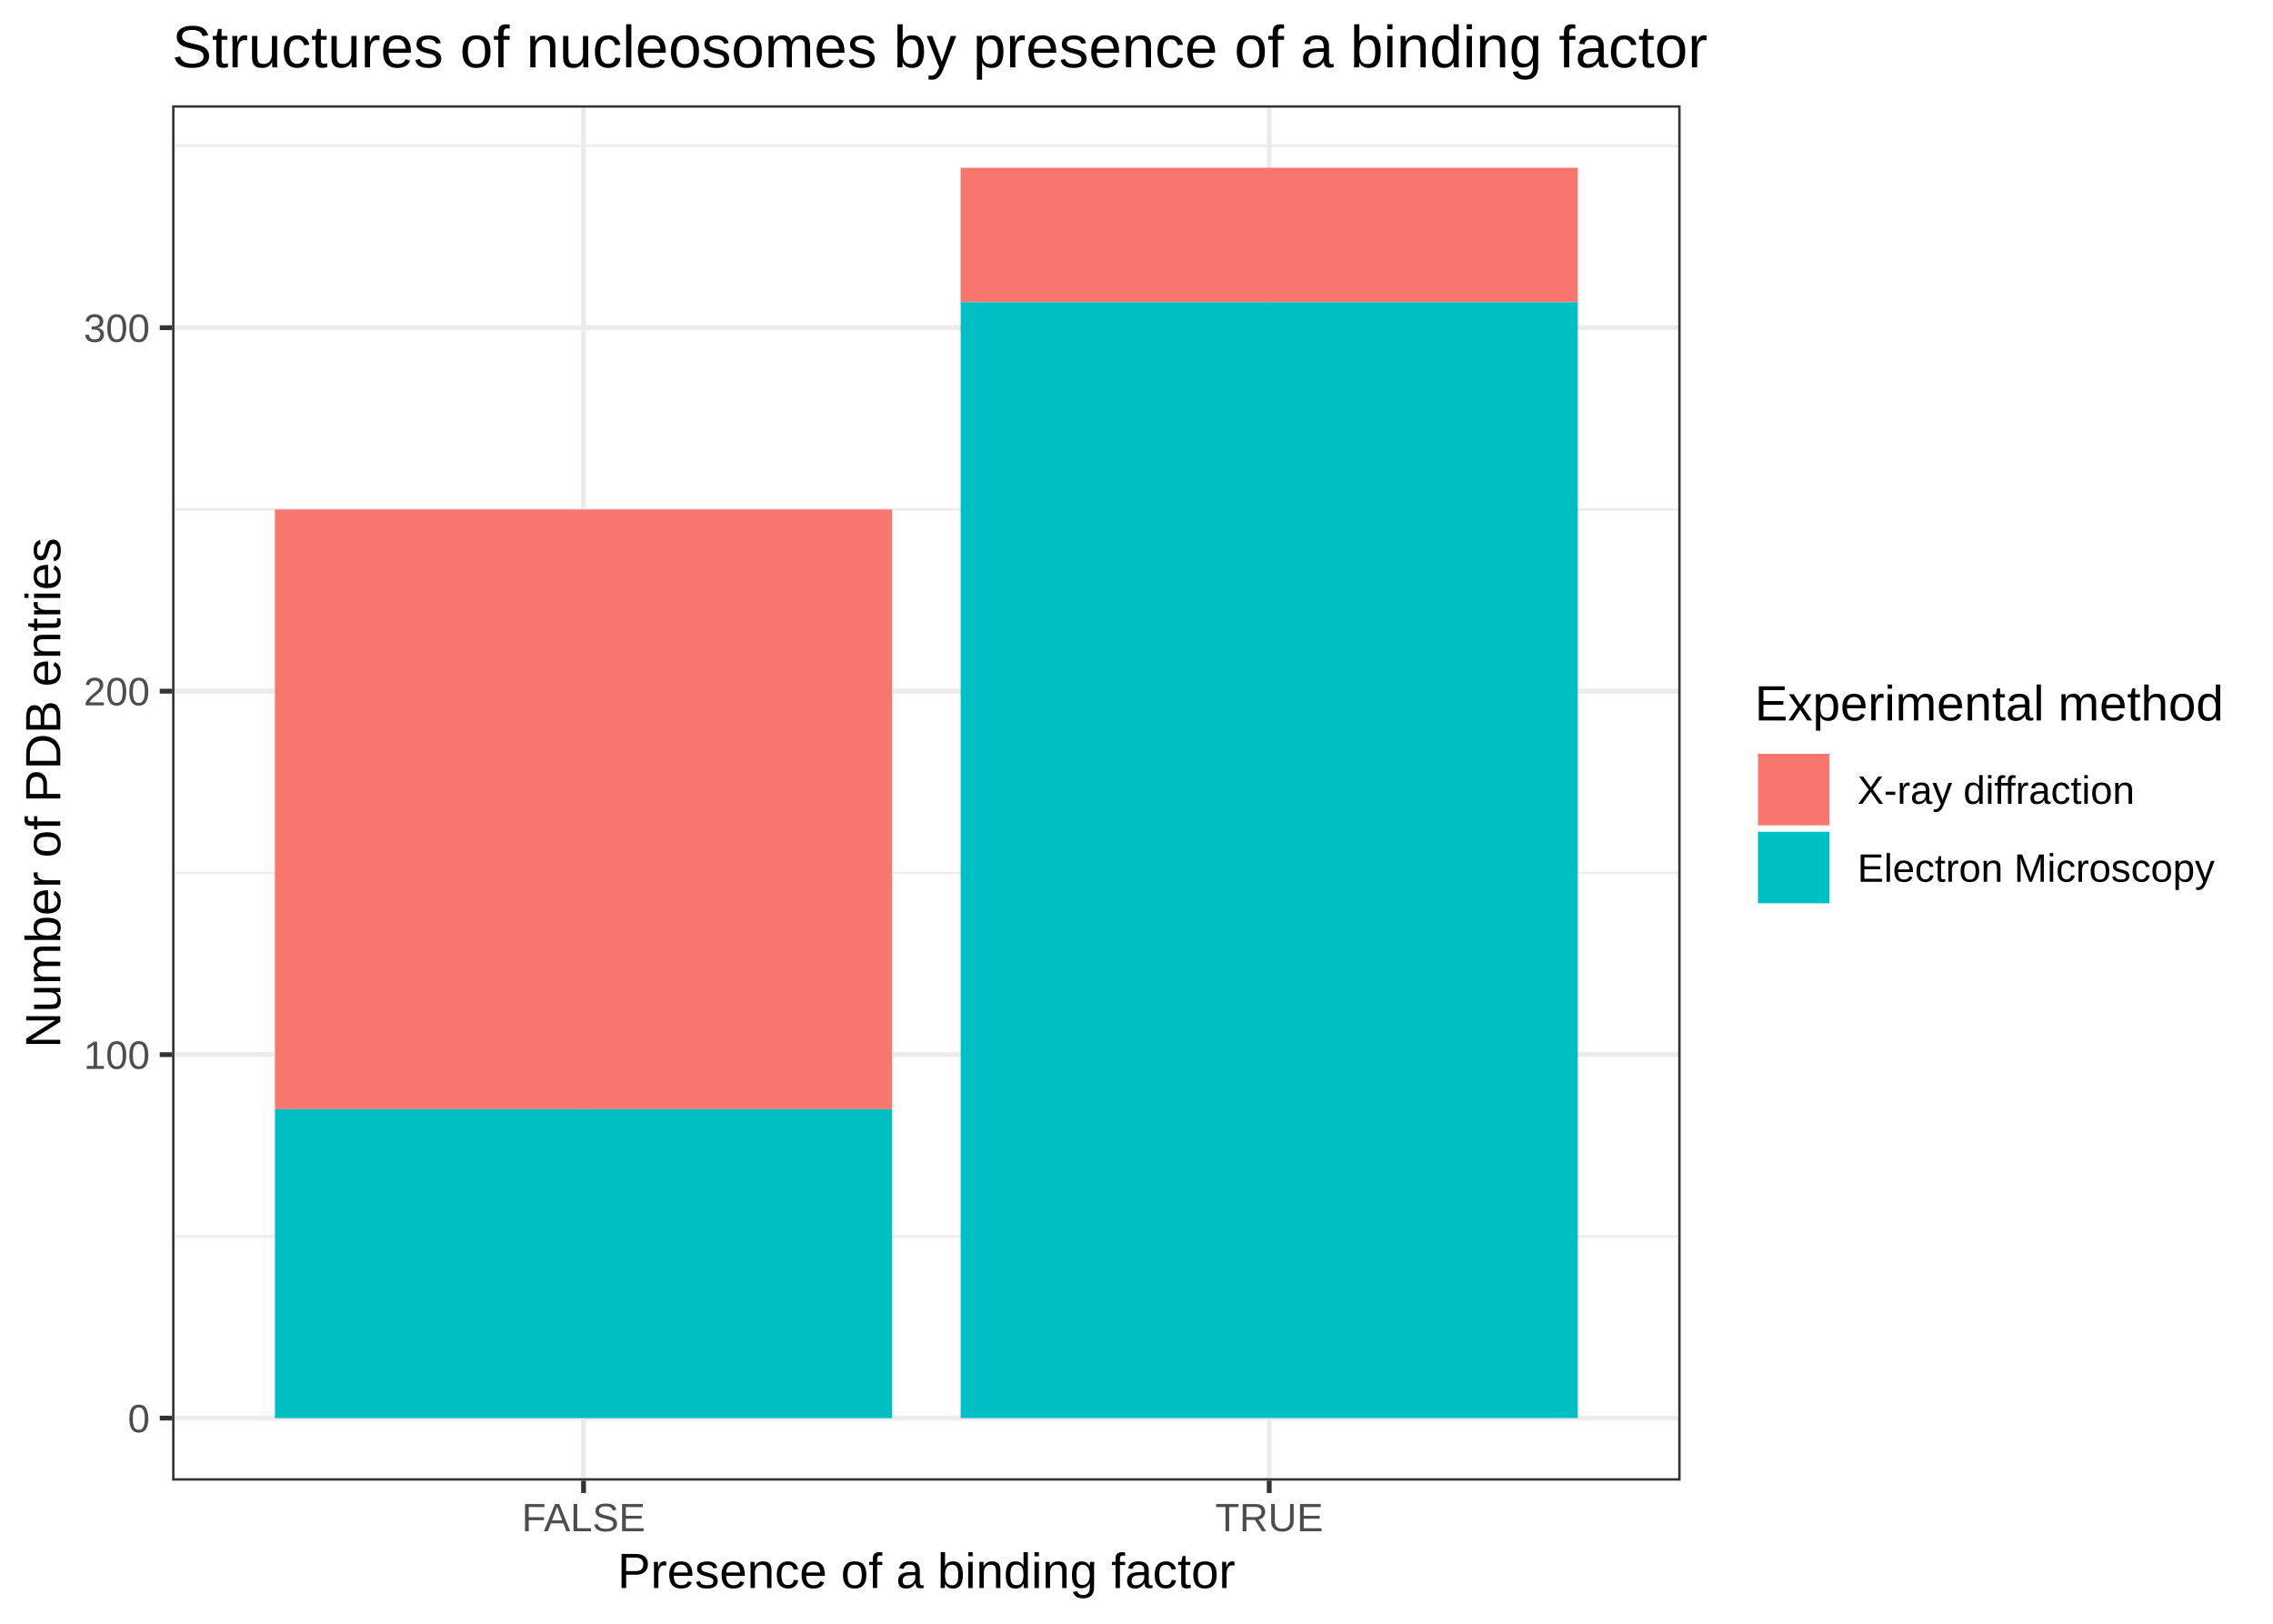
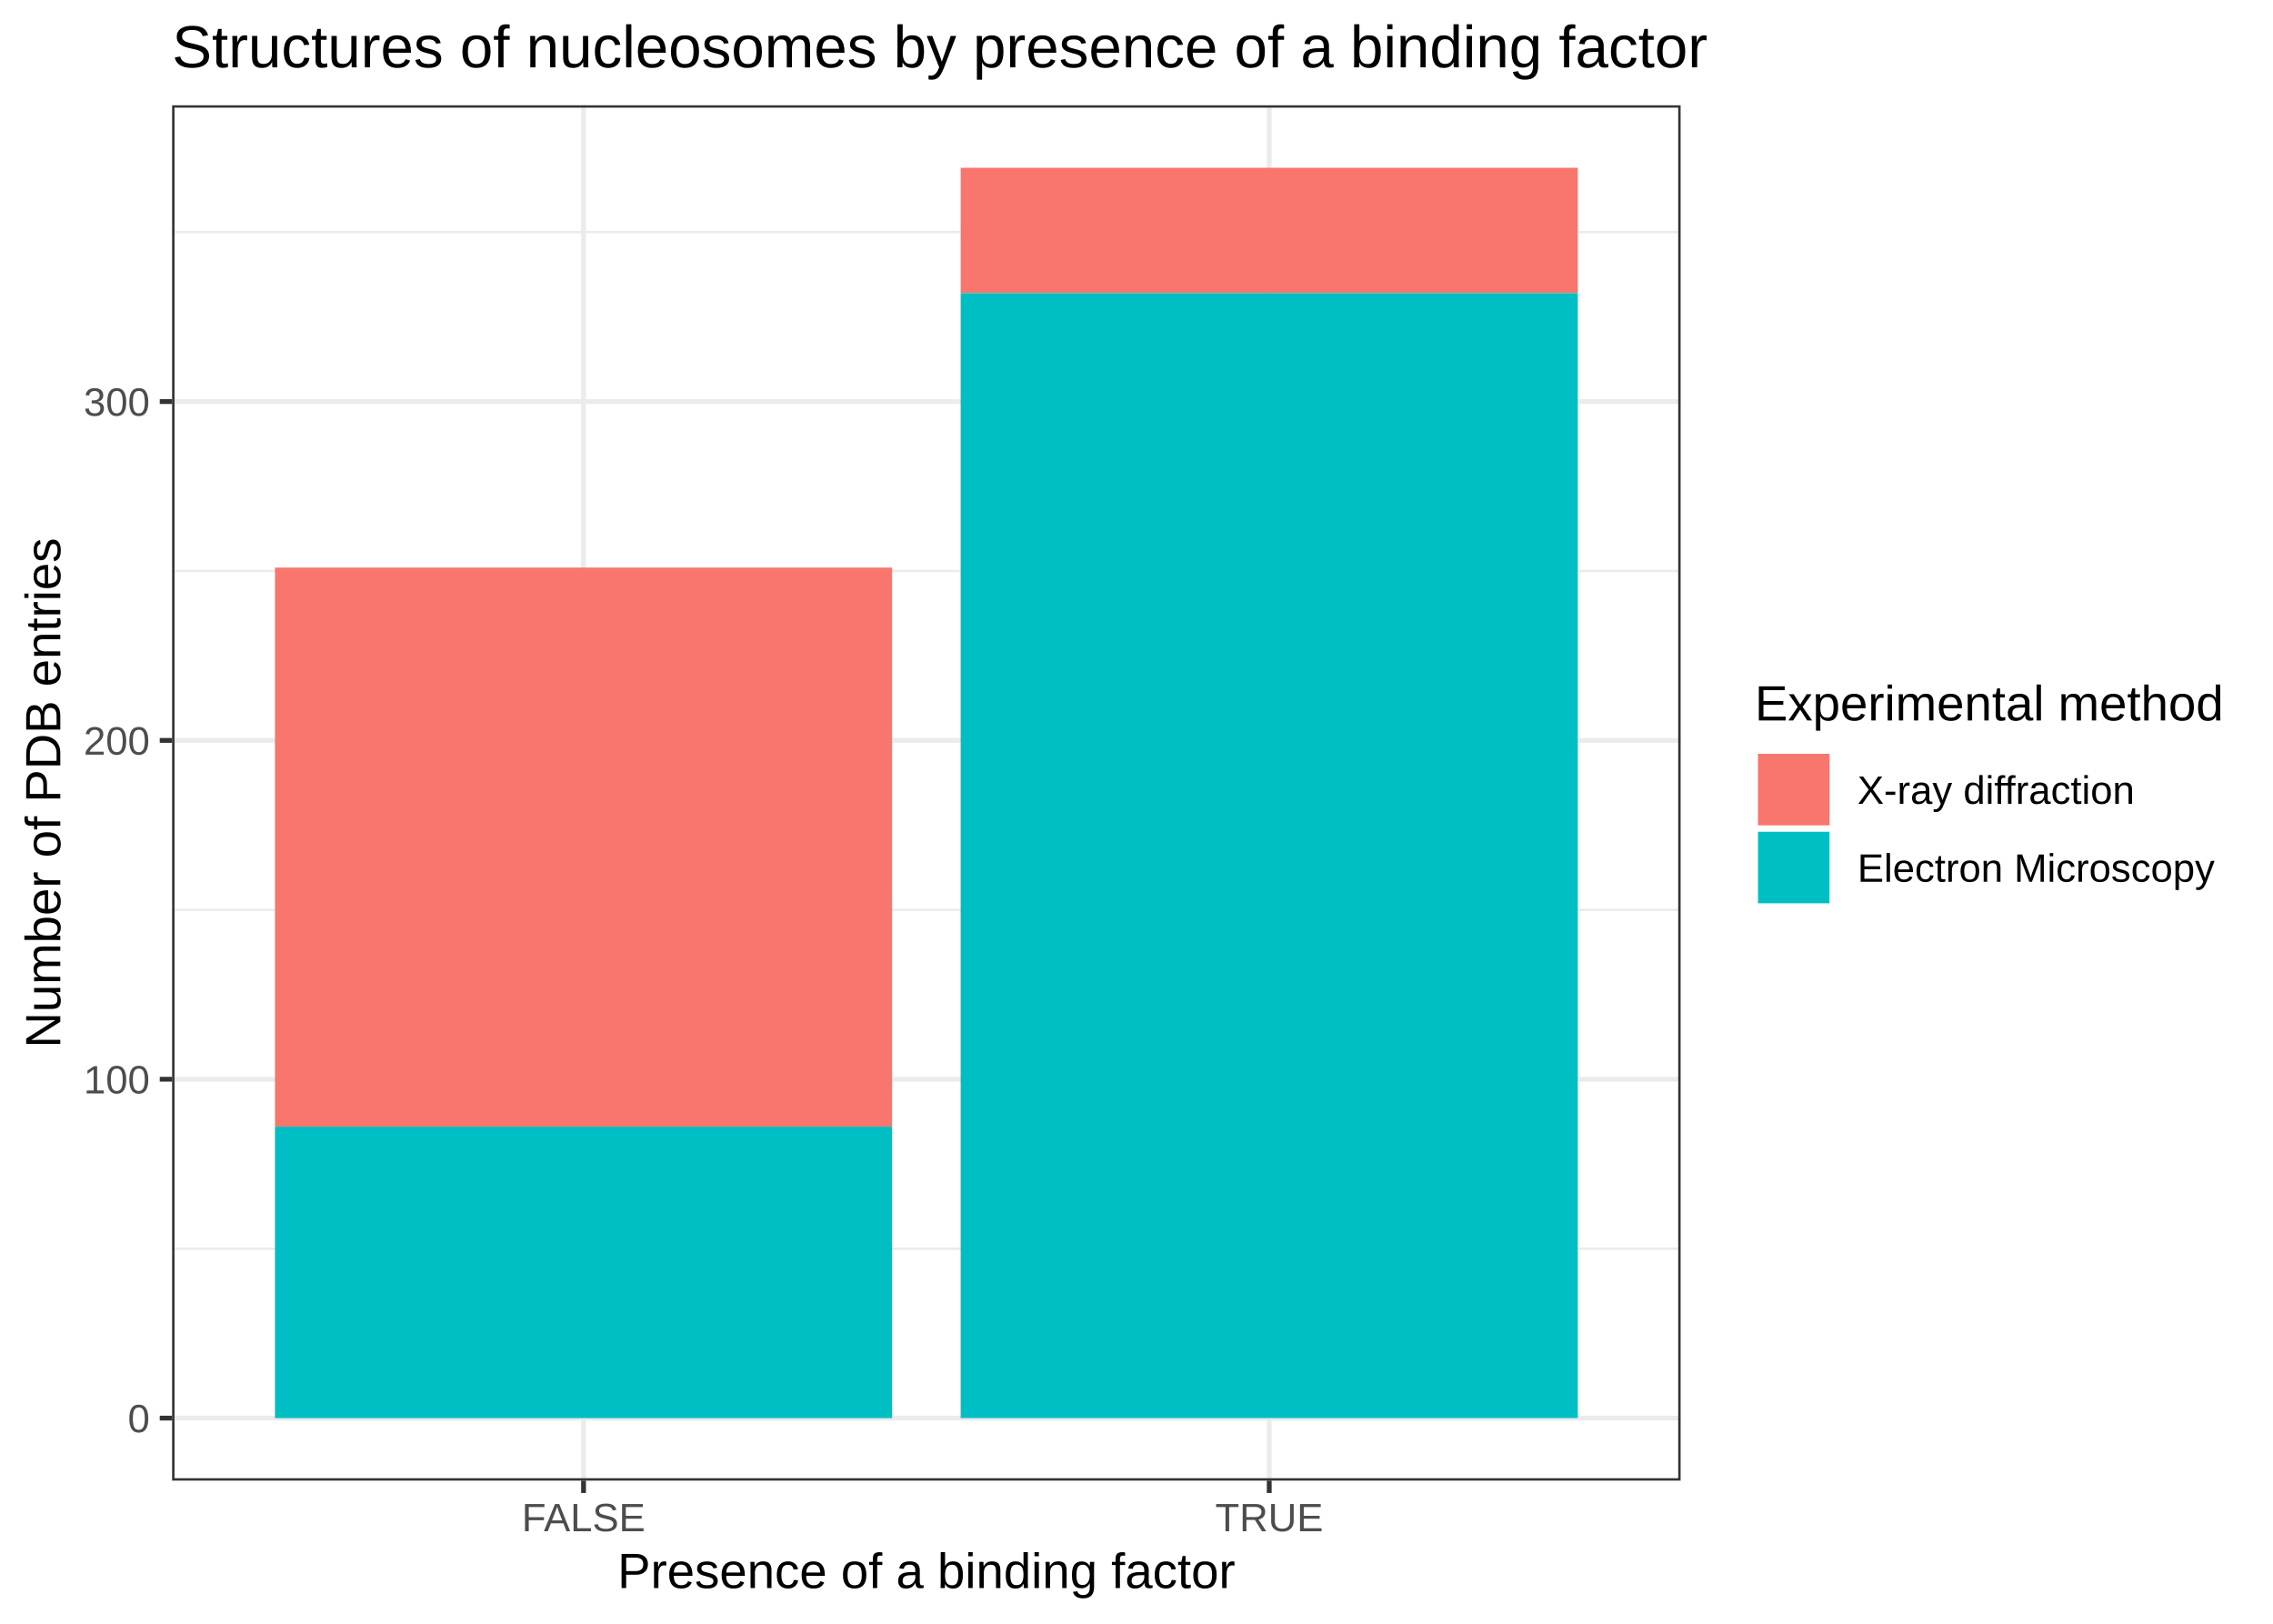
<svg xmlns="http://www.w3.org/2000/svg" class="svglite" width="504.00pt" height="360.00pt" viewBox="0 0 504.00 360.00">
  <defs>
    <style type="text/css">
    .svglite line, .svglite polyline, .svglite polygon, .svglite path, .svglite rect, .svglite circle {
      fill: none;
      stroke: #000000;
      stroke-linecap: round;
      stroke-linejoin: round;
      stroke-miterlimit: 10.00;
    }
    .svglite text {
      white-space: pre;
    }
  </style>
  </defs>
  <rect width="100%" height="100%" style="stroke: none; fill: #FFFFFF;" />
  <defs>
    <clipPath id="cpMC4wMHw1MDQuMDB8MC4wMHwzNjAuMDA=">
      <rect x="0.00" y="0.00" width="504.00" height="360.00" />
    </clipPath>
  </defs>
  <g clip-path="url(#cpMC4wMHw1MDQuMDB8MC4wMHwzNjAuMDA=)">
    <rect x="0.00" y="0.00" width="504.00" height="360.00" style="stroke-width: 1.07; stroke: #FFFFFF; fill: #FFFFFF;" />
  </g>
  <defs>
    <clipPath id="cpMzguMTZ8MzcyLjY1fDIzLjM0fDMyOC4yNw==">
      <rect x="38.16" y="23.34" width="334.49" height="304.93" />
    </clipPath>
  </defs>
  <g clip-path="url(#cpMzguMTZ8MzcyLjY1fDIzLjM0fDMyOC4yNw==)">
    <rect x="38.16" y="23.34" width="334.49" height="304.93" style="stroke-width: 1.07; stroke: none; fill: #FFFFFF;" />
-     <polyline points="38.16,274.11 372.65,274.11 " style="stroke-width: 0.53; stroke: #EBEBEB; stroke-linecap: butt;" />
-     <polyline points="38.16,193.53 372.65,193.53 " style="stroke-width: 0.53; stroke: #EBEBEB; stroke-linecap: butt;" />
-     <polyline points="38.16,112.95 372.65,112.95 " style="stroke-width: 0.53; stroke: #EBEBEB; stroke-linecap: butt;" />
-     <polyline points="38.16,32.36 372.65,32.36 " style="stroke-width: 0.53; stroke: #EBEBEB; stroke-linecap: butt;" />
+     <polyline points="38.16,276.84 372.65,276.84 " style="stroke-width: 0.53; stroke: #EBEBEB; stroke-linecap: butt;" />
+     <polyline points="38.16,201.72 372.65,201.72 " style="stroke-width: 0.53; stroke: #EBEBEB; stroke-linecap: butt;" />
+     <polyline points="38.16,126.59 372.65,126.59 " style="stroke-width: 0.53; stroke: #EBEBEB; stroke-linecap: butt;" />
+     <polyline points="38.16,51.47 372.65,51.47 " style="stroke-width: 0.53; stroke: #EBEBEB; stroke-linecap: butt;" />
    <polyline points="38.16,314.41 372.65,314.41 " style="stroke-width: 1.07; stroke: #EBEBEB; stroke-linecap: butt;" />
-     <polyline points="38.16,233.82 372.65,233.82 " style="stroke-width: 1.07; stroke: #EBEBEB; stroke-linecap: butt;" />
-     <polyline points="38.16,153.24 372.65,153.24 " style="stroke-width: 1.07; stroke: #EBEBEB; stroke-linecap: butt;" />
-     <polyline points="38.16,72.65 372.65,72.65 " style="stroke-width: 1.07; stroke: #EBEBEB; stroke-linecap: butt;" />
+     <polyline points="38.16,239.28 372.65,239.28 " style="stroke-width: 1.07; stroke: #EBEBEB; stroke-linecap: butt;" />
+     <polyline points="38.16,164.16 372.65,164.16 " style="stroke-width: 1.07; stroke: #EBEBEB; stroke-linecap: butt;" />
+     <polyline points="38.16,89.03 372.65,89.03 " style="stroke-width: 1.07; stroke: #EBEBEB; stroke-linecap: butt;" />
    <polyline points="129.39,328.27 129.39,23.34 " style="stroke-width: 1.07; stroke: #EBEBEB; stroke-linecap: butt;" />
    <polyline points="281.43,328.27 281.43,23.34 " style="stroke-width: 1.07; stroke: #EBEBEB; stroke-linecap: butt;" />
-     <rect x="60.97" y="112.95" width="136.84" height="132.96" style="stroke-width: 1.07; stroke: none; stroke-linecap: butt; stroke-linejoin: miter; fill: #F8766D;" />
-     <rect x="60.97" y="245.91" width="136.84" height="68.50" style="stroke-width: 1.07; stroke: none; stroke-linecap: butt; stroke-linejoin: miter; fill: #00BFC4;" />
-     <rect x="213.01" y="37.20" width="136.84" height="29.82" style="stroke-width: 1.07; stroke: none; stroke-linecap: butt; stroke-linejoin: miter; fill: #F8766D;" />
-     <rect x="213.01" y="67.01" width="136.84" height="247.39" style="stroke-width: 1.07; stroke: none; stroke-linecap: butt; stroke-linejoin: miter; fill: #00BFC4;" />
+     <rect x="60.97" y="125.84" width="136.84" height="123.96" style="stroke-width: 1.07; stroke: none; stroke-linecap: butt; stroke-linejoin: miter; fill: #F8766D;" />
+     <rect x="60.97" y="249.80" width="136.84" height="64.61" style="stroke-width: 1.07; stroke: none; stroke-linecap: butt; stroke-linejoin: miter; fill: #00BFC4;" />
+     <rect x="213.01" y="37.20" width="136.84" height="27.80" style="stroke-width: 1.07; stroke: none; stroke-linecap: butt; stroke-linejoin: miter; fill: #F8766D;" />
+     <rect x="213.01" y="64.99" width="136.84" height="249.41" style="stroke-width: 1.07; stroke: none; stroke-linecap: butt; stroke-linejoin: miter; fill: #00BFC4;" />
    <rect x="38.16" y="23.34" width="334.49" height="304.93" style="stroke-width: 1.07; stroke: #333333;" />
  </g>
  <g clip-path="url(#cpMC4wMHw1MDQuMDB8MC4wMHwzNjAuMDA=)">
    <text x="33.23" y="317.56" text-anchor="end" style="font-size: 8.80px;fill: #4D4D4D; font-family: &quot;Arial&quot;;" textLength="4.90px" lengthAdjust="spacingAndGlyphs">0</text>
-     <text x="33.23" y="236.98" text-anchor="end" style="font-size: 8.80px;fill: #4D4D4D; font-family: &quot;Arial&quot;;" textLength="14.69px" lengthAdjust="spacingAndGlyphs">100</text>
-     <text x="33.23" y="156.39" text-anchor="end" style="font-size: 8.80px;fill: #4D4D4D; font-family: &quot;Arial&quot;;" textLength="14.69px" lengthAdjust="spacingAndGlyphs">200</text>
-     <text x="33.23" y="75.81" text-anchor="end" style="font-size: 8.80px;fill: #4D4D4D; font-family: &quot;Arial&quot;;" textLength="14.69px" lengthAdjust="spacingAndGlyphs">300</text>
+     <text x="33.23" y="242.43" text-anchor="end" style="font-size: 8.80px;fill: #4D4D4D; font-family: &quot;Arial&quot;;" textLength="14.69px" lengthAdjust="spacingAndGlyphs">100</text>
+     <text x="33.23" y="167.31" text-anchor="end" style="font-size: 8.80px;fill: #4D4D4D; font-family: &quot;Arial&quot;;" textLength="14.69px" lengthAdjust="spacingAndGlyphs">200</text>
+     <text x="33.23" y="92.19" text-anchor="end" style="font-size: 8.80px;fill: #4D4D4D; font-family: &quot;Arial&quot;;" textLength="14.69px" lengthAdjust="spacingAndGlyphs">300</text>
    <polyline points="35.42,314.41 38.16,314.41 " style="stroke-width: 1.07; stroke: #333333; stroke-linecap: butt;" />
-     <polyline points="35.42,233.82 38.16,233.82 " style="stroke-width: 1.07; stroke: #333333; stroke-linecap: butt;" />
-     <polyline points="35.42,153.24 38.16,153.24 " style="stroke-width: 1.07; stroke: #333333; stroke-linecap: butt;" />
-     <polyline points="35.42,72.65 38.16,72.65 " style="stroke-width: 1.07; stroke: #333333; stroke-linecap: butt;" />
+     <polyline points="35.42,239.28 38.16,239.28 " style="stroke-width: 1.07; stroke: #333333; stroke-linecap: butt;" />
+     <polyline points="35.42,164.16 38.16,164.16 " style="stroke-width: 1.07; stroke: #333333; stroke-linecap: butt;" />
+     <polyline points="35.42,89.03 38.16,89.03 " style="stroke-width: 1.07; stroke: #333333; stroke-linecap: butt;" />
    <polyline points="129.39,331.01 129.39,328.27 " style="stroke-width: 1.07; stroke: #333333; stroke-linecap: butt;" />
    <polyline points="281.43,331.01 281.43,328.27 " style="stroke-width: 1.07; stroke: #333333; stroke-linecap: butt;" />
    <text x="129.39" y="339.50" text-anchor="middle" style="font-size: 8.80px;fill: #4D4D4D; font-family: &quot;Arial&quot;;" textLength="27.87px" lengthAdjust="spacingAndGlyphs">FALSE</text>
    <text x="281.43" y="339.50" text-anchor="middle" style="font-size: 8.80px;fill: #4D4D4D; font-family: &quot;Arial&quot;;" textLength="23.94px" lengthAdjust="spacingAndGlyphs">TRUE</text>
    <text x="205.41" y="352.09" text-anchor="middle" style="font-size: 11.00px; font-family: &quot;Arial&quot;;" textLength="136.98px" lengthAdjust="spacingAndGlyphs">Presence of a binding factor</text>
    <text transform="translate(13.37,175.80) rotate(-90)" text-anchor="middle" style="font-size: 11.00px; font-family: &quot;Arial&quot;;" textLength="113.10px" lengthAdjust="spacingAndGlyphs">Number of PDB entries</text>
    <rect x="383.61" y="145.14" width="114.91" height="61.32" style="stroke-width: 1.07; stroke: none; fill: #FFFFFF;" />
    <text x="389.09" y="159.73" style="font-size: 11.00px; font-family: &quot;Arial&quot;;" textLength="103.95px" lengthAdjust="spacingAndGlyphs">Experimental method</text>
    <rect x="389.09" y="166.42" width="17.28" height="17.28" style="stroke-width: 1.07; stroke: none; fill: #FFFFFF;" />
    <rect x="389.80" y="167.13" width="15.86" height="15.86" style="stroke-width: 1.07; stroke: none; stroke-linecap: butt; stroke-linejoin: miter; fill: #F8766D;" />
    <rect x="389.09" y="183.70" width="17.28" height="17.28" style="stroke-width: 1.07; stroke: none; fill: #FFFFFF;" />
    <rect x="389.80" y="184.41" width="15.86" height="15.86" style="stroke-width: 1.07; stroke: none; stroke-linecap: butt; stroke-linejoin: miter; fill: #00BFC4;" />
    <text x="411.85" y="178.22" style="font-size: 8.80px; font-family: &quot;Arial&quot;;" textLength="61.60px" lengthAdjust="spacingAndGlyphs">X-ray diffraction</text>
    <text x="411.85" y="195.50" style="font-size: 8.80px; font-family: &quot;Arial&quot;;" textLength="79.21px" lengthAdjust="spacingAndGlyphs">Electron Microscopy</text>
    <text x="38.16" y="14.94" style="font-size: 13.20px; font-family: &quot;Arial&quot;;" textLength="340.23px" lengthAdjust="spacingAndGlyphs">Structures of nucleosomes by presence of a binding factor</text>
  </g>
</svg>
